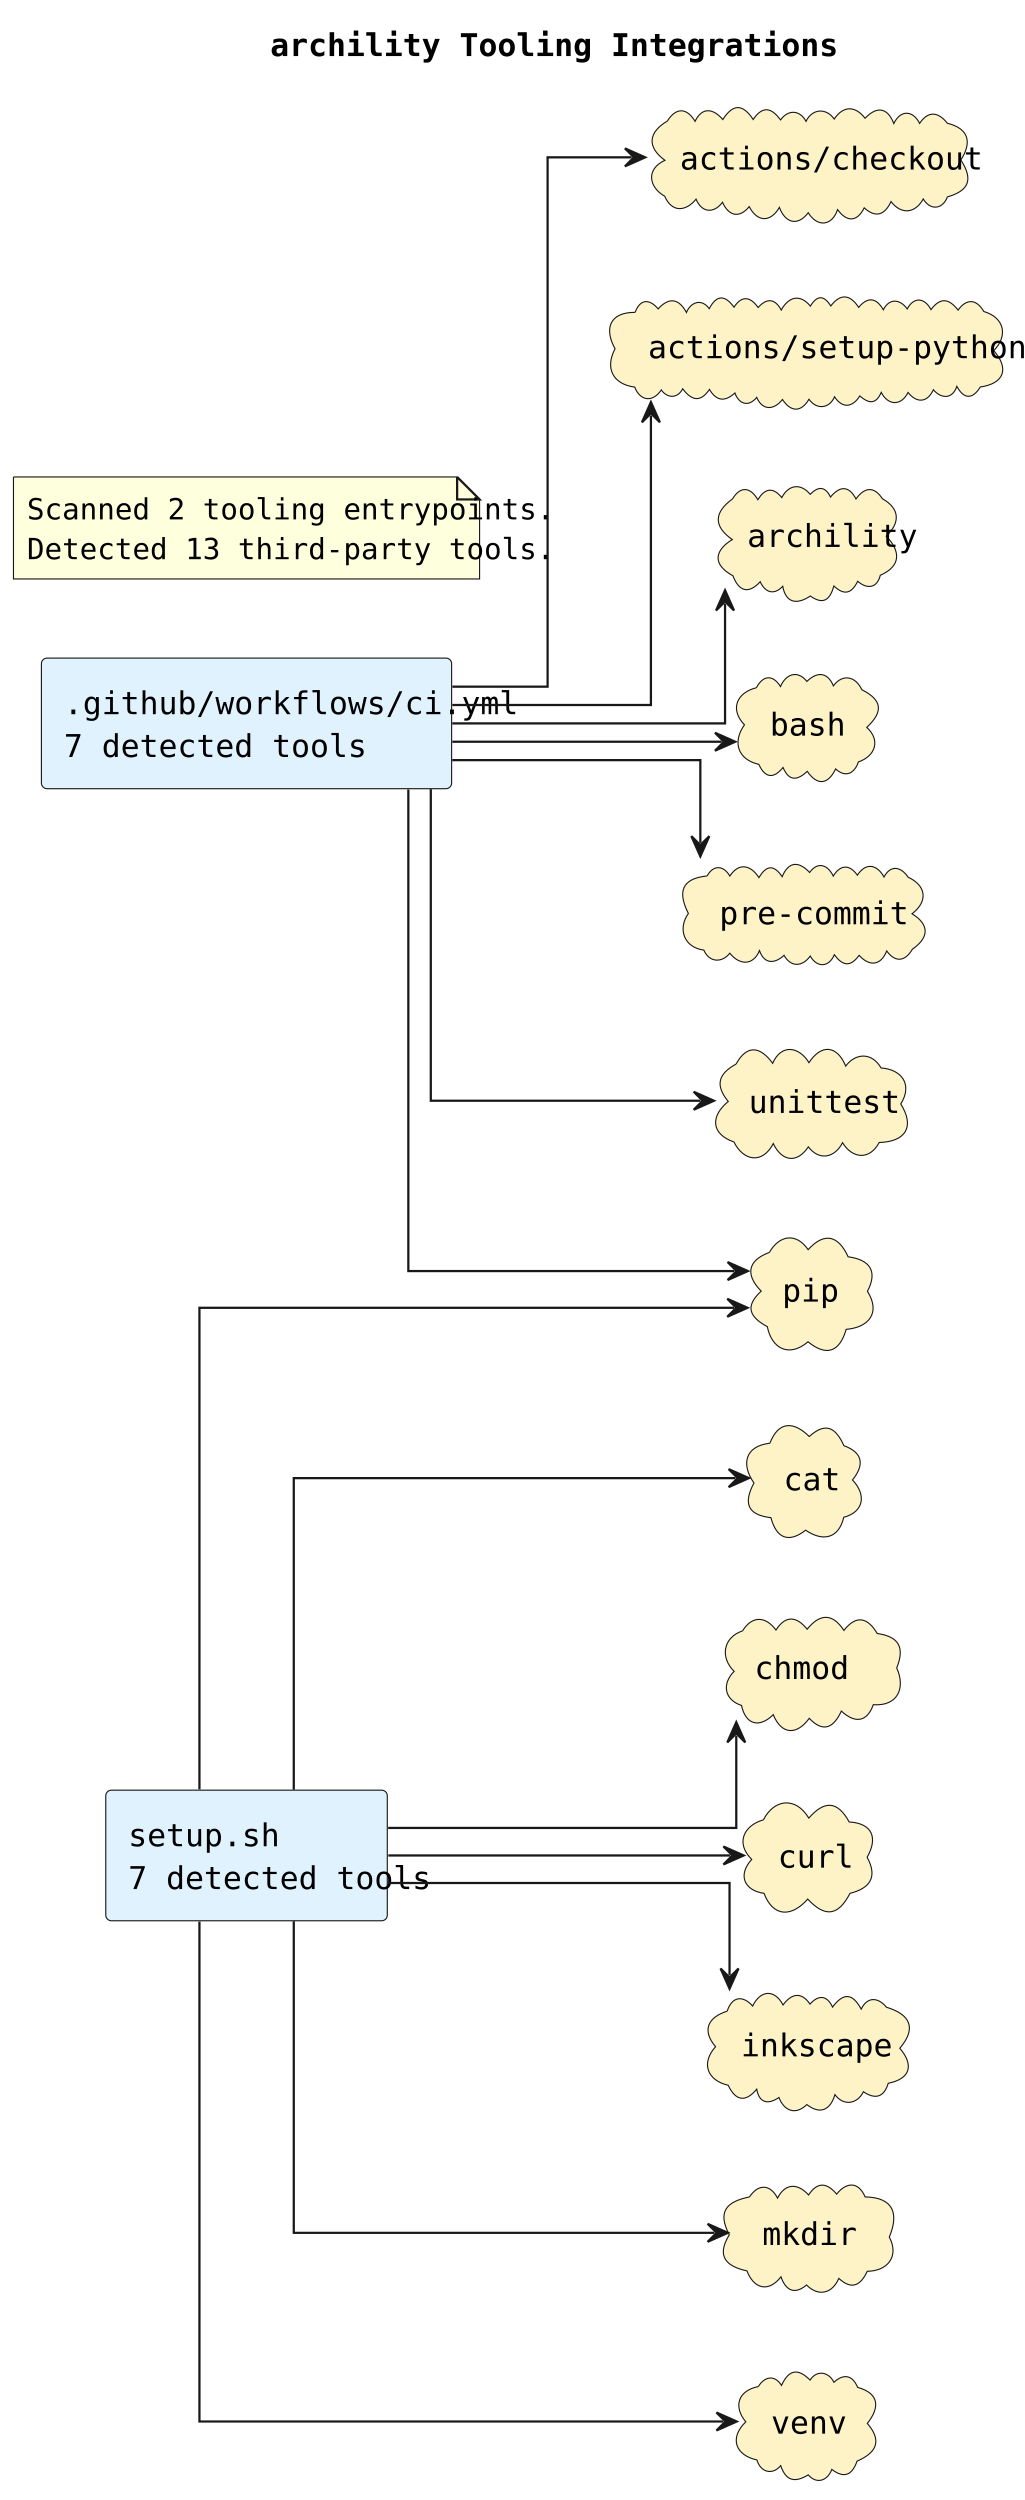
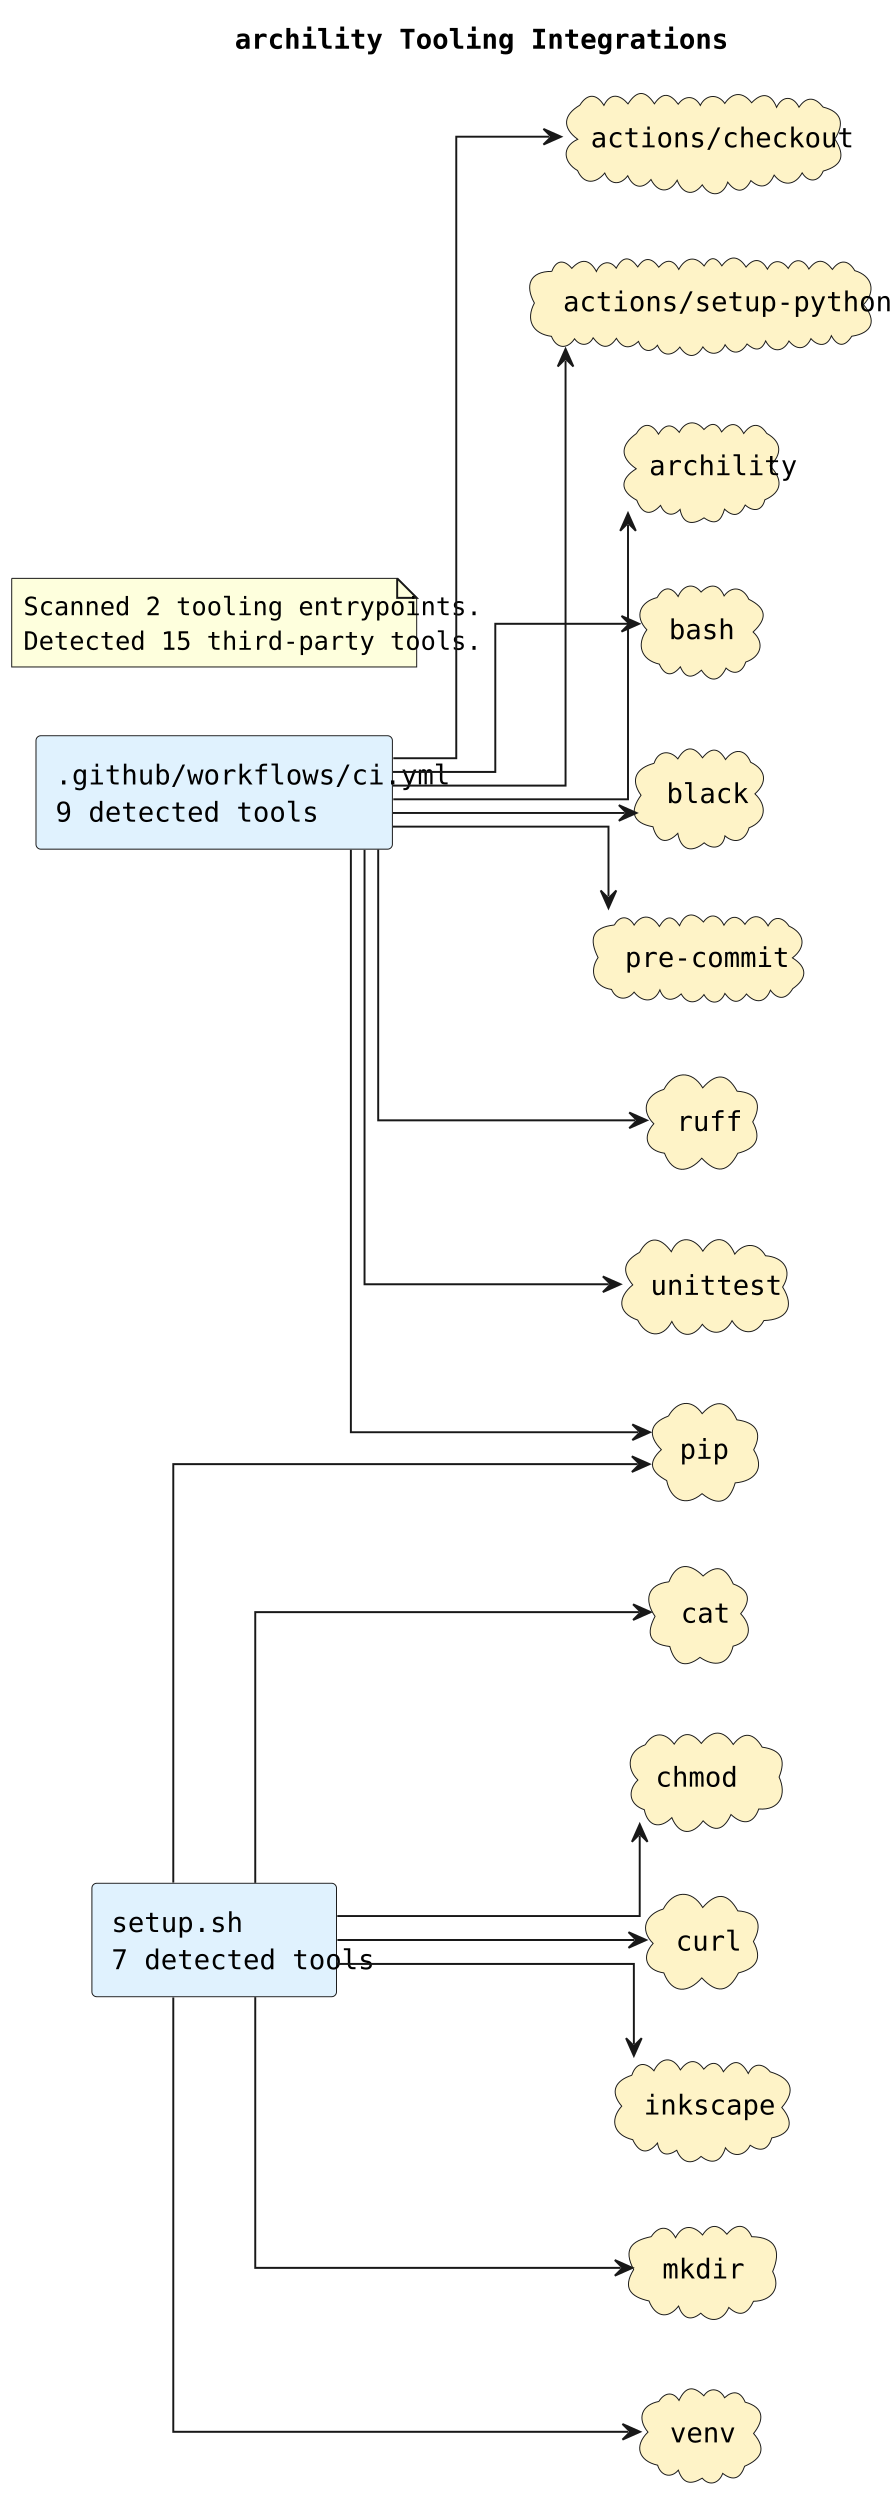
- <svg xmlns="http://www.w3.org/2000/svg" contentStyleType="text/css" data-diagram-type="DESCRIPTION" height="1113px" preserveAspectRatio="none" style="width:456px;height:1113px;background:#FFFFFF;" version="1.1" viewBox="0 0 456 1113" width="456px" zoomAndPan="magnify">
+ <svg xmlns="http://www.w3.org/2000/svg" contentStyleType="text/css" data-diagram-type="DESCRIPTION" height="1281px" preserveAspectRatio="none" style="width:456px;height:1281px;background:#FFFFFF;" version="1.1" viewBox="0 0 456 1281" width="456px" zoomAndPan="magnify">
  <defs />
  <g>
    <g class="title" data-source-line="1">
      <text fill="#000000" font-family="Monospace" font-size="14" font-weight="bold" lengthAdjust="spacing" textLength="201.865" x="120.302" y="24.966">archility Tooling Integrations</text>
    </g>
    <g class="entity" data-qualified-name="source_github_workflows_ci_yml" data-source-line="7" id="ent0002">
-       <rect fill="#E0F2FE" height="58.136" rx="2.5" ry="2.5" style="stroke:#181818;stroke-width:0.5;" width="182.623" x="18.44" y="292.985" />
-       <text fill="#000000" font-family="Monospace" font-size="14" lengthAdjust="spacing" textLength="162.623" x="28.44" y="317.95">.github/workflows/ci.yml</text>
-       <text fill="#000000" font-family="Monospace" font-size="14" lengthAdjust="spacing" textLength="105.336" x="28.44" y="337.018">7 detected tools</text>
+       <rect fill="#E0F2FE" height="58.136" rx="2.5" ry="2.5" style="stroke:#181818;stroke-width:0.5;" width="182.623" x="18.44" y="376.985" />
+       <text fill="#000000" font-family="Monospace" font-size="14" lengthAdjust="spacing" textLength="162.623" x="28.44" y="401.95">.github/workflows/ci.yml</text>
+       <text fill="#000000" font-family="Monospace" font-size="14" lengthAdjust="spacing" textLength="105.336" x="28.44" y="421.018">9 detected tools</text>
    </g>
    <g class="entity" data-qualified-name="source_setup_sh" data-source-line="8" id="ent0003">
-       <rect fill="#E0F2FE" height="58.136" rx="2.5" ry="2.5" style="stroke:#181818;stroke-width:0.5;" width="125.336" x="47.09" y="796.985" />
-       <text fill="#000000" font-family="Monospace" font-size="14" lengthAdjust="spacing" textLength="56.028" x="57.09" y="821.951">setup.sh</text>
-       <text fill="#000000" font-family="Monospace" font-size="14" lengthAdjust="spacing" textLength="105.336" x="57.09" y="841.018">7 detected tools</text>
+       <rect fill="#E0F2FE" height="58.136" rx="2.5" ry="2.5" style="stroke:#181818;stroke-width:0.5;" width="125.336" x="47.09" y="964.985" />
+       <text fill="#000000" font-family="Monospace" font-size="14" lengthAdjust="spacing" textLength="56.028" x="57.09" y="989.951">setup.sh</text>
+       <text fill="#000000" font-family="Monospace" font-size="14" lengthAdjust="spacing" textLength="105.336" x="57.09" y="1009.018">7 detected tools</text>
    </g>
    <g class="entity" data-qualified-name="tool_actions_checkout" data-source-line="9" id="ent0004">
      <path d="M297.122,53.88 C300.974,47.721 305.716,47.862 309.446,54.003 C312.752,47.24 317.753,48.489 321.792,53.215 C326.412,46.068 330.673,46.193 335.314,53.196 C339.589,46.912 343.421,47.9 347.517,53.381 C350.849,48.695 356.062,48.849 358.843,54.015 C361.541,48.357 367.807,47.865 371.385,52.993 C375.464,46.955 380.762,47.015 385.135,52.647 C390.31,47.211 395.071,47.712 397.922,54.985 C400.893,48.861 406.373,48.945 409.411,54.921 C413.38,49.087 417.764,49.844 421.774,54.874 C431.456,57.284 432.766,63.443 427.768,71.232 C433.213,79.689 431.748,84.792 421.805,87.665 C419.557,93.337 414.197,93.808 411.021,88.584 C407.434,95.094 401.272,95.683 396.681,89.74 C393.948,95.643 389.977,97.258 384.747,92.547 C381.466,99.051 376.97,98.876 372.89,93.334 C370.362,100.773 363.844,101.24 359.836,94.718 C354.933,101.116 349.474,99.04 346.986,92.346 C343.051,99.124 337.129,98.969 333.558,91.99 C329.023,97.508 324.335,96.029 321.661,90.062 C317.784,95.18 312.425,94.802 309.881,88.666 C305.421,94.129 299.199,94.865 295.937,87.375 C288.839,83.324 287.438,75.341 296.019,71.369 C287.776,65.341 288.724,58.859 297.122,53.88" fill="#FEF3C7" style="stroke:#181818;stroke-width:0.5;" />
      <text fill="#000000" font-family="Monospace" font-size="14" lengthAdjust="spacing" textLength="111.916" x="302.69" y="75.481">actions/checkout</text>
    </g>
    <g class="entity" data-qualified-name="tool_actions_setup_python" data-source-line="10" id="ent0005">
      <path d="M282.759,139.065 C284.972,133.01 289.185,132.949 293.004,137.516 C297.868,132.186 302.207,132.835 305.6,139.112 C307.496,134.523 312.294,132.669 315.75,137.416 C319.109,131.124 322.717,131.231 326.785,136.754 C330.365,131.268 334.103,132.166 337.553,136.892 C341.391,132.55 345.03,132.879 347.806,138.038 C350.981,132.234 356.038,130.581 360.78,136.27 C363.826,131.299 366.764,131.358 369.885,136.201 C374.218,130.458 378.546,131.099 382.275,136.851 C386.318,131.914 390.187,132.578 393.249,137.901 C396.017,132.528 400.781,133.204 403.89,137.527 C406.94,131.883 411.742,132.598 414.473,137.838 C418.697,132.195 422.497,132.879 426.534,138.048 C430.325,132.777 434.777,133.091 437.978,138.671 C447.123,141.373 448.954,149.396 442.434,156.102 C449.469,164.197 447.022,170.735 436.431,172.299 C432.949,177.89 429.171,177.818 425.987,172.026 C423.942,177.902 419.003,177.525 415.536,173.532 C412.789,179.394 408.161,179.546 404.264,174.749 C401.143,180.864 395.393,180.6 392.324,174.697 C389.901,180.263 386.672,179.642 382.773,176.274 C379.619,181.407 375.058,182.043 371.547,176.655 C369.172,182.037 363.512,182.511 360.163,177.749 C356.582,183.772 352.038,183.446 348.351,177.857 C344.776,182.435 339.584,183.124 336.887,176.923 C333.237,181.407 328.932,179.895 327.185,174.962 C322.733,178.993 319.002,178.657 315.848,173.381 C311.712,179.49 307.798,178.186 303.918,173.107 C301.691,177.533 297.062,177.4 294.409,173.6 C290.635,179.275 285.055,178.662 282.556,172.34 C272.819,171.054 269.249,163.886 273.821,155.276 C268.858,146.359 271.387,138.975 282.759,139.065" fill="#FEF3C7" style="stroke:#181818;stroke-width:0.5;" />
      <text fill="#000000" font-family="Monospace" font-size="14" lengthAdjust="spacing" textLength="140.28" x="288.51" y="159.481">actions/setup-python</text>
    </g>
    <g class="entity" data-qualified-name="tool_archility" data-source-line="11" id="ent0006">
      <path d="M326.119,222.107 C329.685,216.16 334.174,216.904 337.388,222.451 C340.523,217.462 344.051,216.597 348.047,221.526 C351.075,215.745 356.425,214.963 360.702,220.074 C364.283,216.441 367.301,216.396 369.75,221.276 C373.803,216.333 377.866,216.016 381.088,222.127 C384.815,216.968 389.054,216.222 392.855,222.048 C400.814,226.51 400.744,232.814 394.558,238.721 C400.916,245.296 401.338,251.956 391.902,256.12 C390.454,262.095 385.813,262.3 381.85,258.783 C379.18,264.23 375.89,265.257 371.26,260.899 C369.517,266.82 366.78,269.574 360.745,265.345 C355.17,269.105 349.949,268.902 348.469,261.025 C344.552,265.219 340.548,263.728 338.449,258.986 C333.071,264.806 328.911,263.159 326.296,256.331 C317.412,251.505 317.688,245.356 325.995,240.21 C317.371,234.16 318,228.041 326.119,222.107" fill="#FEF3C7" style="stroke:#181818;stroke-width:0.5;" />
      <text fill="#000000" font-family="Monospace" font-size="14" lengthAdjust="spacing" textLength="52.038" x="332.63" y="243.481">archility</text>
    </g>
    <g class="entity" data-qualified-name="tool_bash" data-source-line="12" id="ent0007">
      <path d="M336.734,306.185 C339.698,300.632 343.952,300.102 347.466,305.653 C349.776,300.257 354.834,297.991 359.238,303.364 C363.707,298.993 368.346,299.025 371.029,305.335 C375.248,299.662 381.028,301.222 383.678,307.059 C392.967,311.737 393.259,316.957 385.888,323.83 C392.257,329.675 389.575,336.71 382.155,339.208 C380.503,344.232 376.514,346.491 372.027,342.334 C368.687,349.29 363.906,349.972 359.409,343.416 C355.007,347.453 351.35,348.046 348.608,341.691 C344.382,346.872 340.602,346.413 337.832,340.301 C328.375,338.129 325.985,330.294 331.434,322.702 C324.691,315.653 328.121,308.307 336.734,306.185" fill="#FEF3C7" style="stroke:#181818;stroke-width:0.5;" />
      <text fill="#000000" font-family="Monospace" font-size="14" lengthAdjust="spacing" textLength="31.822" x="342.74" y="327.481">bash</text>
    </g>
-     <g class="entity" data-qualified-name="tool_cat" data-source-line="13" id="ent0008">
-       <path d="M342.758,642.529 C346.642,632.419 353.509,632.824 360.272,639.53 C367.756,632.838 372.115,635.697 375.724,643.625 C384.339,646.778 384.827,652.27 379.522,658.887 C385.469,665.044 385.091,672.941 375.641,675.502 C373.318,685.317 366.037,686.317 358.678,681.236 C350.863,687.328 345.612,684.603 343.203,675.669 C332.442,674.419 331.03,668.973 335.654,660.211 C329.944,652.14 331.491,643.778 342.758,642.529" fill="#FEF3C7" style="stroke:#181818;stroke-width:0.5;" />
-       <text fill="#000000" font-family="Monospace" font-size="14" lengthAdjust="spacing" textLength="19.628" x="348.84" y="663.481">cat</text>
+     <g class="entity" data-qualified-name="tool_black" data-source-line="13" id="ent0008">
+       <path d="M335.141,391.13 C337.163,384.635 343.207,384.116 347.337,388.838 C351.208,382.213 355.535,382.067 359.962,388.291 C364.372,382.796 368.222,383.013 371.746,389.185 C375.991,383.427 381.784,383.47 384.639,390.578 C392.632,394.44 393.353,400.941 386.83,406.767 C393.342,412.885 392.461,420.695 383.812,424.186 C382.085,430.423 376.826,432.927 371.475,428.302 C370.479,434.559 365.167,435.666 360.814,431.857 C354.269,437.344 348.853,435.467 347.301,427.017 C341.506,432.918 336.703,431.529 334.574,423.635 C323.954,421.76 322.468,415.642 328.465,407.483 C322.548,399.157 326.341,393.447 335.141,391.13" fill="#FEF3C7" style="stroke:#181818;stroke-width:0.5;" />
+       <text fill="#000000" font-family="Monospace" font-size="14" lengthAdjust="spacing" textLength="34.272" x="341.52" y="411.481">black</text>
    </g>
-     <g class="entity" data-qualified-name="tool_chmod" data-source-line="14" id="ent0009">
-       <path d="M330.602,726.054 C334.848,719.15 340.889,719.496 345.459,725.687 C349.799,718.948 354.669,719.532 359.343,725.317 C364.998,718.366 370.54,718.025 375.712,725.853 C381.236,718.763 386.346,720.093 390.535,727.242 C400.389,728.611 402.833,733.578 399.211,742.574 C403.225,751.348 399.822,759.737 388.794,758.934 C385.83,767.209 380.233,767.011 374.569,761.778 C371.269,768.971 366.723,771.765 360.277,764.997 C354.822,772.519 348.007,772.514 344.245,763.37 C338.125,769.442 331.977,767.971 330.129,759.283 C322.309,756.672 321.376,749.573 326.836,744.084 C320.58,737.964 321.801,729.029 330.602,726.054" fill="#FEF3C7" style="stroke:#181818;stroke-width:0.5;" />
-       <text fill="#000000" font-family="Monospace" font-size="14" lengthAdjust="spacing" textLength="45.542" x="335.88" y="747.481">chmod</text>
+     <g class="entity" data-qualified-name="tool_cat" data-source-line="14" id="ent0009">
+       <path d="M342.758,810.529 C346.642,800.419 353.509,800.824 360.272,807.53 C367.756,800.838 372.115,803.697 375.724,811.625 C384.339,814.778 384.827,820.27 379.522,826.887 C385.469,833.044 385.091,840.941 375.641,843.502 C373.318,853.317 366.037,854.317 358.678,849.236 C350.863,855.328 345.612,852.603 343.203,843.669 C332.442,842.419 331.03,836.973 335.654,828.211 C329.944,820.14 331.491,811.778 342.758,810.529" fill="#FEF3C7" style="stroke:#181818;stroke-width:0.5;" />
+       <text fill="#000000" font-family="Monospace" font-size="14" lengthAdjust="spacing" textLength="19.628" x="348.84" y="831.481">cat</text>
    </g>
-     <g class="entity" data-qualified-name="tool_curl" data-source-line="15" id="ent0010">
-       <path d="M339.853,810.202 C344.815,800.641 354.364,799.902 360.076,809.406 C367.004,801.549 372.797,801.574 378.055,811.13 C388.611,811.78 390.862,818.374 386.046,826.841 C390.823,835.671 387.42,840.635 378.414,842.924 C373.15,853.051 367.352,853.753 359.593,845.475 C352.842,853.217 344.409,854.051 340.142,842.916 C331.138,841.609 328.416,834.65 334.659,827.809 C327.339,820.578 331.105,812.693 339.853,810.202" fill="#FEF3C7" style="stroke:#181818;stroke-width:0.5;" />
-       <text fill="#000000" font-family="Monospace" font-size="14" lengthAdjust="spacing" textLength="24.766" x="346.27" y="831.481">curl</text>
+     <g class="entity" data-qualified-name="tool_chmod" data-source-line="15" id="ent0010">
+       <path d="M330.602,894.054 C334.848,887.15 340.889,887.496 345.459,893.687 C349.799,886.948 354.669,887.532 359.343,893.317 C364.998,886.366 370.54,886.025 375.712,893.853 C381.236,886.763 386.346,888.093 390.535,895.242 C400.389,896.611 402.833,901.578 399.211,910.574 C403.225,919.348 399.822,927.737 388.794,926.934 C385.83,935.209 380.233,935.011 374.569,929.778 C371.269,936.971 366.723,939.765 360.277,932.997 C354.822,940.519 348.007,940.514 344.245,931.37 C338.125,937.442 331.977,935.971 330.129,927.283 C322.309,924.672 321.376,917.573 326.836,912.084 C320.58,905.964 321.801,897.029 330.602,894.054" fill="#FEF3C7" style="stroke:#181818;stroke-width:0.5;" />
+       <text fill="#000000" font-family="Monospace" font-size="14" lengthAdjust="spacing" textLength="45.542" x="335.88" y="915.481">chmod</text>
    </g>
-     <g class="entity" data-qualified-name="tool_inkscape" data-source-line="16" id="ent0011">
-       <path d="M323.752,895.361 C325.844,888.787 330.667,888.163 335.084,893.066 C338.474,886.062 344.734,885.331 348.617,892.599 C352.25,887.652 356.638,886.43 360.607,892.224 C364.401,887.99 368.124,888.215 370.66,893.546 C375.53,887.048 379.506,887.268 383.403,894.452 C386.229,888.648 391.076,889.228 394.655,893.621 C405.11,896.775 408.337,902.831 400.58,911.891 C406.91,919.265 405.472,925.479 395.45,927.469 C393.547,933.775 389.649,934.777 384.383,931.257 C381.657,936.799 375.536,937.741 371.717,932.547 C369.695,939.254 365.265,941.662 359.216,936.959 C354.136,941.849 349.105,939.783 346.778,933.809 C342.063,937.011 338.035,936.45 336.892,930.109 C331.879,936.162 327.439,935.298 324.207,928.37 C314.874,926.189 311.938,918.613 318.56,911.189 C312.219,903.688 315.392,898.039 323.752,895.361" fill="#FEF3C7" style="stroke:#181818;stroke-width:0.5;" />
-       <text fill="#000000" font-family="Monospace" font-size="14" lengthAdjust="spacing" textLength="57.526" x="329.89" y="915.481">inkscape</text>
+     <g class="entity" data-qualified-name="tool_curl" data-source-line="16" id="ent0011">
+       <path d="M339.853,978.202 C344.815,968.641 354.364,967.902 360.076,977.406 C367.004,969.549 372.797,969.574 378.055,979.13 C388.611,979.78 390.862,986.374 386.046,994.841 C390.823,1003.671 387.42,1008.635 378.414,1010.924 C373.15,1021.051 367.352,1021.753 359.593,1013.475 C352.842,1021.217 344.409,1022.051 340.142,1010.916 C331.138,1009.609 328.416,1002.65 334.659,995.809 C327.339,988.578 331.105,980.693 339.853,978.202" fill="#FEF3C7" style="stroke:#181818;stroke-width:0.5;" />
+       <text fill="#000000" font-family="Monospace" font-size="14" lengthAdjust="spacing" textLength="24.766" x="346.27" y="999.481">curl</text>
    </g>
-     <g class="entity" data-qualified-name="tool_mkdir" data-source-line="17" id="ent0012">
-       <path d="M333.681,978.072 C337.506,972.236 342.833,972.235 346.159,978.583 C349.686,971.72 355.253,971.997 359.985,977.203 C363.923,971.17 368.17,971.694 372.466,976.803 C376.813,971.461 382.065,971.018 385.171,978.075 C397.774,978.295 400.311,985.484 395.914,995.932 C400.503,1004.685 395.009,1011.116 386.099,1011.181 C383.161,1017.444 379.288,1019.698 373.443,1014.348 C370.596,1021.034 364.405,1022.678 359.084,1017.288 C353.653,1021.806 349.767,1019.654 347.695,1013.652 C342.013,1020.874 335.6,1018.896 332.548,1011.015 C323.198,1008.952 318.823,1004.457 324.682,994.947 C319.225,984.513 323.49,980.161 333.681,978.072" fill="#FEF3C7" style="stroke:#181818;stroke-width:0.5;" />
-       <text fill="#000000" font-family="Monospace" font-size="14" lengthAdjust="spacing" textLength="38.57" x="339.37" y="999.481">mkdir</text>
+     <g class="entity" data-qualified-name="tool_inkscape" data-source-line="17" id="ent0012">
+       <path d="M323.752,1063.361 C325.844,1056.787 330.667,1056.163 335.084,1061.066 C338.474,1054.062 344.734,1053.331 348.617,1060.599 C352.25,1055.652 356.638,1054.43 360.607,1060.224 C364.401,1055.991 368.124,1056.215 370.66,1061.546 C375.53,1055.048 379.506,1055.268 383.403,1062.452 C386.229,1056.648 391.076,1057.228 394.655,1061.621 C405.11,1064.775 408.337,1070.831 400.58,1079.891 C406.91,1087.265 405.472,1093.479 395.45,1095.469 C393.547,1101.775 389.649,1102.777 384.383,1099.257 C381.657,1104.799 375.536,1105.741 371.717,1100.547 C369.695,1107.254 365.265,1109.662 359.216,1104.959 C354.136,1109.849 349.105,1107.783 346.778,1101.809 C342.063,1105.011 338.035,1104.45 336.892,1098.109 C331.879,1104.162 327.439,1103.298 324.207,1096.37 C314.874,1094.189 311.938,1086.613 318.56,1079.189 C312.219,1071.688 315.392,1066.039 323.752,1063.361" fill="#FEF3C7" style="stroke:#181818;stroke-width:0.5;" />
+       <text fill="#000000" font-family="Monospace" font-size="14" lengthAdjust="spacing" textLength="57.526" x="329.89" y="1083.48">inkscape</text>
    </g>
-     <g class="entity" data-qualified-name="tool_pip" data-source-line="18" id="ent0013">
-       <path d="M342.521,557.583 C346.865,549.955 354.331,548.493 359.785,556.345 C367.193,548.231 373.302,550.179 377.591,559.526 C386.962,560.778 391.022,565.671 386.187,574.878 C392.278,584.605 386.604,591.029 376.716,591.826 C373.806,601.802 368.115,604.169 359.733,597.364 C351.417,604.476 343.603,600.573 341.615,590.638 C333.802,586.36 331.37,581.737 338.879,574.811 C331.811,567.592 332.696,561.229 342.521,557.583" fill="#FEF3C7" style="stroke:#181818;stroke-width:0.5;" />
-       <text fill="#000000" font-family="Monospace" font-size="14" lengthAdjust="spacing" textLength="20.832" x="348.23" y="579.481">pip</text>
+     <g class="entity" data-qualified-name="tool_mkdir" data-source-line="18" id="ent0013">
+       <path d="M333.681,1146.072 C337.506,1140.236 342.833,1140.235 346.159,1146.583 C349.686,1139.72 355.253,1139.997 359.985,1145.203 C363.923,1139.17 368.17,1139.694 372.466,1144.803 C376.813,1139.46 382.065,1139.018 385.171,1146.075 C397.774,1146.295 400.311,1153.484 395.914,1163.932 C400.503,1172.685 395.009,1179.116 386.099,1179.181 C383.161,1185.444 379.288,1187.698 373.443,1182.348 C370.596,1189.034 364.405,1190.678 359.084,1185.288 C353.653,1189.806 349.767,1187.654 347.695,1181.652 C342.013,1188.874 335.6,1186.896 332.548,1179.015 C323.198,1176.952 318.823,1172.457 324.682,1162.947 C319.225,1152.513 323.49,1148.161 333.681,1146.072" fill="#FEF3C7" style="stroke:#181818;stroke-width:0.5;" />
+       <text fill="#000000" font-family="Monospace" font-size="14" lengthAdjust="spacing" textLength="38.57" x="339.37" y="1167.48">mkdir</text>
    </g>
-     <g class="entity" data-qualified-name="tool_pre_commit" data-source-line="19" id="ent0014">
-       <path d="M314.817,389.967 C317.603,384.871 322.179,385.233 324.923,390.01 C329.017,383.763 334.384,385.193 337.854,390.697 C341.187,385.188 344.457,384.76 348.214,390.3 C351.12,383.373 355.69,383.337 360.438,388.425 C364.266,383.163 368.677,385.269 370.971,390.036 C374.118,384.886 378.164,384.671 381.699,389.624 C385.554,383.759 390.476,384.885 393.556,390.429 C396.637,384.701 401.298,386.005 404.286,390.526 C412.515,394.338 413.196,401.351 406.034,406.814 C414.054,411.777 413.535,417.459 406.202,422.587 C403.006,428.009 398.701,428.752 394.76,423.376 C392.088,430.065 387.009,430.321 382.481,425.327 C378.5,430.733 375.168,429.994 371.435,425.062 C369.015,430.773 363.729,430.914 360.714,425.643 C357.292,430.399 352.174,430.818 349.046,425.31 C345.008,429.107 340.279,429.392 338.134,423.236 C335.122,430.278 328.964,429.512 324.913,424.363 C321.357,428.86 315.709,428.497 313.345,422.985 C304.538,421.836 301.582,413.591 306.459,406.668 C301.742,397.265 303.162,391.176 314.817,389.967" fill="#FEF3C7" style="stroke:#181818;stroke-width:0.5;" />
-       <text fill="#000000" font-family="Monospace" font-size="14" lengthAdjust="spacing" textLength="76.832" x="320.24" y="411.481">pre-commit</text>
+     <g class="entity" data-qualified-name="tool_pip" data-source-line="19" id="ent0014">
+       <path d="M342.521,725.583 C346.865,717.955 354.331,716.493 359.785,724.345 C367.193,716.231 373.302,718.179 377.591,727.526 C386.962,728.778 391.022,733.671 386.187,742.878 C392.278,752.605 386.604,759.029 376.716,759.826 C373.806,769.802 368.115,772.169 359.733,765.364 C351.417,772.476 343.603,768.573 341.615,758.638 C333.802,754.36 331.37,749.737 338.879,742.811 C331.811,735.592 332.696,729.229 342.521,725.583" fill="#FEF3C7" style="stroke:#181818;stroke-width:0.5;" />
+       <text fill="#000000" font-family="Monospace" font-size="14" lengthAdjust="spacing" textLength="20.832" x="348.23" y="747.481">pip</text>
    </g>
-     <g class="entity" data-qualified-name="tool_unittest" data-source-line="20" id="ent0015">
-       <path d="M327.697,473.728 C332.685,464.676 338.622,466.027 343.978,473.361 C347.973,464.424 355.877,466.064 360.144,473.085 C365.683,464.733 372.603,465.264 376.501,474.603 C381.145,468.526 388.296,468.594 392.247,475.447 C401.449,476.113 406.455,482.82 401.017,491.49 C407.551,501.899 402.925,508.312 391.429,508.644 C387.113,516.661 379.507,515.901 375.1,508.742 C371.66,515.372 364.902,517.049 359.874,510.59 C354.688,518.304 348.002,516.944 344.257,509.139 C339.352,518.511 330.925,516.83 326.753,508.418 C316.172,504.705 316.491,496.672 324.212,490.381 C318.256,483.091 319.77,478.113 327.697,473.728" fill="#FEF3C7" style="stroke:#181818;stroke-width:0.5;" />
-       <text fill="#000000" font-family="Monospace" font-size="14" lengthAdjust="spacing" textLength="50.68" x="333.31" y="495.481">unittest</text>
+     <g class="entity" data-qualified-name="tool_pre_commit" data-source-line="20" id="ent0015">
+       <path d="M314.817,473.967 C317.603,468.871 322.179,469.233 324.923,474.01 C329.017,467.763 334.384,469.193 337.854,474.697 C341.187,469.188 344.457,468.76 348.214,474.3 C351.12,467.373 355.69,467.337 360.438,472.425 C364.266,467.163 368.677,469.269 370.971,474.036 C374.118,468.886 378.164,468.671 381.699,473.624 C385.554,467.759 390.476,468.885 393.556,474.429 C396.637,468.701 401.298,470.005 404.286,474.526 C412.515,478.338 413.196,485.351 406.034,490.814 C414.054,495.777 413.535,501.459 406.202,506.587 C403.006,512.009 398.701,512.752 394.76,507.376 C392.088,514.065 387.009,514.321 382.481,509.327 C378.5,514.733 375.168,513.994 371.435,509.062 C369.015,514.773 363.729,514.914 360.714,509.643 C357.292,514.399 352.174,514.818 349.046,509.31 C345.008,513.107 340.279,513.392 338.134,507.236 C335.122,514.278 328.964,513.512 324.913,508.363 C321.357,512.86 315.709,512.496 313.345,506.985 C304.538,505.836 301.582,497.591 306.459,490.668 C301.742,481.265 303.162,475.176 314.817,473.967" fill="#FEF3C7" style="stroke:#181818;stroke-width:0.5;" />
+       <text fill="#000000" font-family="Monospace" font-size="14" lengthAdjust="spacing" textLength="76.832" x="320.24" y="495.481">pre-commit</text>
    </g>
-     <g class="entity" data-qualified-name="tool_venv" data-source-line="21" id="ent0016">
-       <path d="M337.599,1062.511 C340.267,1058.116 344.775,1056.978 347.928,1061.978 C351.148,1055.018 355.088,1054.104 360.641,1059.597 C363.771,1054.847 369.004,1056.014 371.267,1060.585 C375.636,1056.635 379.485,1057.318 381.814,1062.854 C391.731,1065.625 391.627,1072.002 386.129,1078.915 C392.949,1086.794 390.108,1091.993 381.568,1095.698 C379.42,1101.836 375.873,1103.653 370.322,1099.37 C368.549,1104.239 363.767,1106.284 359.815,1101.823 C353.927,1105.38 349.947,1104.665 347.578,1097.721 C343.652,1102.27 338.525,1100.46 336.969,1095.167 C327.254,1093.045 324.668,1085.307 332.018,1078.205 C326.273,1071.278 328.73,1064.241 337.599,1062.511" fill="#FEF3C7" style="stroke:#181818;stroke-width:0.5;" />
-       <text fill="#000000" font-family="Monospace" font-size="14" lengthAdjust="spacing" textLength="30.772" x="343.27" y="1083.48">venv</text>
+     <g class="entity" data-qualified-name="tool_ruff" data-source-line="21" id="ent0016">
+       <path d="M340.203,558.202 C345.073,548.803 354.456,548.07 360.076,557.406 C366.885,549.713 372.567,549.748 377.705,559.13 C388.261,559.78 390.512,566.374 385.695,574.841 C390.473,583.671 387.07,588.635 378.064,590.924 C372.921,600.879 367.231,601.582 359.593,593.475 C352.943,601.065 344.658,601.864 340.492,590.916 C331.488,589.609 328.766,582.65 335.009,575.809 C327.689,568.578 331.455,560.693 340.203,558.202" fill="#FEF3C7" style="stroke:#181818;stroke-width:0.5;" />
+       <text fill="#000000" font-family="Monospace" font-size="14" lengthAdjust="spacing" textLength="24.066" x="346.62" y="579.481">ruff</text>
    </g>
-     <g class="entity" data-qualified-name="toolingGraphSummary" data-source-line="37" id="ent0031">
-       <path d="M6,212.345 L6,257.757 L213.511,257.757 L213.511,222.345 L203.511,212.345 L6,212.345" fill="#FEFFDD" style="stroke:#181818;stroke-width:0.5;" />
-       <path d="M203.511,212.345 L203.511,222.345 L213.511,222.345 L203.511,212.345" fill="#FEFFDD" style="stroke:#181818;stroke-width:1;" />
-       <text fill="#000000" font-family="Monospace" font-size="13" lengthAdjust="spacing" textLength="186.511" x="12" y="231.242">Scanned 2 tooling entrypoints.</text>
-       <text fill="#000000" font-family="Monospace" font-size="13" lengthAdjust="spacing" textLength="179.218" x="12" y="248.948">Detected 13 third-party tools.</text>
+     <g class="entity" data-qualified-name="tool_unittest" data-source-line="22" id="ent0017">
+       <path d="M327.697,641.728 C332.685,632.676 338.622,634.027 343.978,641.361 C347.973,632.424 355.877,634.064 360.144,641.085 C365.683,632.733 372.603,633.264 376.501,642.603 C381.145,636.526 388.296,636.594 392.247,643.447 C401.449,644.113 406.455,650.82 401.017,659.49 C407.551,669.899 402.925,676.312 391.429,676.644 C387.113,684.661 379.507,683.901 375.1,676.742 C371.66,683.372 364.902,685.049 359.874,678.59 C354.688,686.304 348.002,684.944 344.257,677.139 C339.352,686.511 330.925,684.83 326.753,676.418 C316.172,672.705 316.491,664.672 324.212,658.381 C318.256,651.091 319.77,646.113 327.697,641.728" fill="#FEF3C7" style="stroke:#181818;stroke-width:0.5;" />
+       <text fill="#000000" font-family="Monospace" font-size="14" lengthAdjust="spacing" textLength="50.68" x="333.31" y="663.481">unittest</text>
    </g>
-     <g class="link" data-entity-1="ent0002" data-entity-2="ent0004" data-link-type="dependency" data-source-line="22" id="lnk17">
-       <path d="M201.38,305.695 C224.94,305.695 243.79,305.695 243.79,305.695 C243.79,305.695 243.79,70.055 243.79,70.055 C243.79,70.055 257.86,70.055 281.21,70.055" fill="none" id="source_github_workflows_ci_yml-to-tool_actions_checkout" style="stroke:#181818;stroke-width:1;" />
-       <polygon fill="#181818" points="287.21,70.055,278.21,66.055,282.21,70.055,278.21,74.055,287.21,70.055" style="stroke:#181818;stroke-width:1;" />
+     <g class="entity" data-qualified-name="tool_venv" data-source-line="23" id="ent0018">
+       <path d="M337.599,1230.511 C340.267,1226.116 344.775,1224.978 347.928,1229.978 C351.148,1223.018 355.088,1222.104 360.641,1227.597 C363.771,1222.847 369.004,1224.014 371.267,1228.585 C375.636,1224.635 379.485,1225.318 381.814,1230.854 C391.731,1233.625 391.627,1240.002 386.129,1246.915 C392.949,1254.794 390.108,1259.993 381.568,1263.698 C379.42,1269.836 375.873,1271.653 370.322,1267.37 C368.549,1272.239 363.767,1274.284 359.815,1269.823 C353.927,1273.38 349.947,1272.665 347.578,1265.721 C343.652,1270.27 338.525,1268.46 336.969,1263.167 C327.254,1261.045 324.668,1253.307 332.018,1246.205 C326.273,1239.278 328.73,1232.241 337.599,1230.511" fill="#FEF3C7" style="stroke:#181818;stroke-width:0.5;" />
+       <text fill="#000000" font-family="Monospace" font-size="14" lengthAdjust="spacing" textLength="30.772" x="343.27" y="1251.48">venv</text>
    </g>
-     <g class="link" data-entity-1="ent0002" data-entity-2="ent0005" data-link-type="dependency" data-source-line="23" id="lnk18">
-       <path d="M201.36,313.875 C245.83,313.875 289.79,313.875 289.79,313.875 C289.79,313.875 289.79,229.975 289.79,185.025" fill="none" id="source_github_workflows_ci_yml-to-tool_actions_setup_python" style="stroke:#181818;stroke-width:1;" />
-       <polygon fill="#181818" points="289.79,179.025,285.79,188.025,289.79,184.025,293.79,188.025,289.79,179.025" style="stroke:#181818;stroke-width:1;" />
+     <g class="entity" data-qualified-name="toolingGraphSummary" data-source-line="41" id="ent0035">
+       <path d="M6,296.345 L6,341.757 L213.511,341.757 L213.511,306.345 L203.511,296.345 L6,296.345" fill="#FEFFDD" style="stroke:#181818;stroke-width:0.5;" />
+       <path d="M203.511,296.345 L203.511,306.345 L213.511,306.345 L203.511,296.345" fill="#FEFFDD" style="stroke:#181818;stroke-width:1;" />
+       <text fill="#000000" font-family="Monospace" font-size="13" lengthAdjust="spacing" textLength="186.511" x="12" y="315.242">Scanned 2 tooling entrypoints.</text>
+       <text fill="#000000" font-family="Monospace" font-size="13" lengthAdjust="spacing" textLength="179.218" x="12" y="332.948">Detected 15 third-party tools.</text>
    </g>
-     <g class="link" data-entity-1="ent0002" data-entity-2="ent0006" data-link-type="dependency" data-source-line="24" id="lnk19">
-       <path d="M201.34,322.055 C259.08,322.055 322.79,322.055 322.79,322.055 C322.79,322.055 322.79,293.575 322.79,268.795" fill="none" id="source_github_workflows_ci_yml-to-tool_archility" style="stroke:#181818;stroke-width:1;" />
-       <polygon fill="#181818" points="322.79,262.795,318.79,271.795,322.79,267.795,326.79,271.795,322.79,262.795" style="stroke:#181818;stroke-width:1;" />
+     <g class="link" data-entity-1="ent0002" data-entity-2="ent0004" data-link-type="dependency" data-source-line="24" id="lnk19">
+       <path d="M201.53,388.525 C219.96,388.525 233.79,388.525 233.79,388.525 C233.79,388.525 233.79,70.055 233.79,70.055 C233.79,70.055 253.43,70.055 281.47,70.055" fill="none" id="source_github_workflows_ci_yml-to-tool_actions_checkout" style="stroke:#181818;stroke-width:1;" />
+       <polygon fill="#181818" points="287.47,70.055,278.47,66.055,282.47,70.055,278.47,74.055,287.47,70.055" style="stroke:#181818;stroke-width:1;" />
    </g>
-     <g class="link" data-entity-1="ent0002" data-entity-2="ent0007" data-link-type="dependency" data-source-line="25" id="lnk20">
-       <path d="M201.37,330.225 C245.59,330.225 289.76,330.225 321.3,330.225" fill="none" id="source_github_workflows_ci_yml-to-tool_bash" style="stroke:#181818;stroke-width:1;" />
-       <polygon fill="#181818" points="327.3,330.225,318.3,326.225,322.3,330.225,318.3,334.225,327.3,330.225" style="stroke:#181818;stroke-width:1;" />
+     <g class="link" data-entity-1="ent0002" data-entity-2="ent0005" data-link-type="dependency" data-source-line="25" id="lnk20">
+       <path d="M201.36,402.545 C245.83,402.545 289.79,402.545 289.79,402.545 C289.79,402.545 289.79,247.645 289.79,184.785" fill="none" id="source_github_workflows_ci_yml-to-tool_actions_setup_python" style="stroke:#181818;stroke-width:1;" />
+       <polygon fill="#181818" points="289.79,178.785,285.79,187.785,289.79,183.785,293.79,187.785,289.79,178.785" style="stroke:#181818;stroke-width:1;" />
    </g>
-     <g class="link" data-entity-1="ent0002" data-entity-2="ent0013" data-link-type="dependency" data-source-line="26" id="lnk21">
-       <path d="M181.79,351.465 C181.79,416.315 181.79,565.875 181.79,565.875 C181.79,565.875 277.88,565.875 326.93,565.875" fill="none" id="source_github_workflows_ci_yml-to-tool_pip" style="stroke:#181818;stroke-width:1;" />
-       <polygon fill="#181818" points="332.93,565.875,323.93,561.875,327.93,565.875,323.93,569.875,332.93,565.875" style="stroke:#181818;stroke-width:1;" />
+     <g class="link" data-entity-1="ent0002" data-entity-2="ent0006" data-link-type="dependency" data-source-line="26" id="lnk21">
+       <path d="M201.52,409.555 C258.83,409.555 321.79,409.555 321.79,409.555 C321.79,409.555 321.79,316.555 321.79,268.985" fill="none" id="source_github_workflows_ci_yml-to-tool_archility" style="stroke:#181818;stroke-width:1;" />
+       <polygon fill="#181818" points="321.79,262.985,317.79,271.985,321.79,267.985,325.79,271.985,321.79,262.985" style="stroke:#181818;stroke-width:1;" />
    </g>
-     <g class="link" data-entity-1="ent0002" data-entity-2="ent0014" data-link-type="dependency" data-source-line="27" id="lnk22">
-       <path d="M201.32,338.405 C254.77,338.405 311.79,338.405 311.79,338.405 C311.79,338.405 311.79,355.945 311.79,375.245" fill="none" id="source_github_workflows_ci_yml-to-tool_pre_commit" style="stroke:#181818;stroke-width:1;" />
-       <polygon fill="#181818" points="311.79,381.245,315.79,372.245,311.79,376.245,307.79,372.245,311.79,381.245" style="stroke:#181818;stroke-width:1;" />
+     <g class="link" data-entity-1="ent0002" data-entity-2="ent0007" data-link-type="dependency" data-source-line="27" id="lnk22">
+       <path d="M201.38,395.535 C229.79,395.535 253.79,395.535 253.79,395.535 C253.79,395.535 253.79,319.635 253.79,319.635 C253.79,319.635 290.56,319.635 321.47,319.635" fill="none" id="source_github_workflows_ci_yml-to-tool_bash" style="stroke:#181818;stroke-width:1;" />
+       <polygon fill="#181818" points="327.47,319.635,318.47,315.635,322.47,319.635,318.47,323.635,327.47,319.635" style="stroke:#181818;stroke-width:1;" />
    </g>
-     <g class="link" data-entity-1="ent0002" data-entity-2="ent0015" data-link-type="dependency" data-source-line="28" id="lnk23">
-       <path d="M191.79,351.315 C191.79,399.445 191.79,490.055 191.79,490.055 C191.79,490.055 262.43,490.055 311.83,490.055" fill="none" id="source_github_workflows_ci_yml-to-tool_unittest" style="stroke:#181818;stroke-width:1;" />
-       <polygon fill="#181818" points="317.83,490.055,308.83,486.055,312.83,490.055,308.83,494.055,317.83,490.055" style="stroke:#181818;stroke-width:1;" />
+     <g class="link" data-entity-1="ent0002" data-entity-2="ent0008" data-link-type="dependency" data-source-line="28" id="lnk23">
+       <path d="M201.37,416.565 C245.04,416.565 288.51,416.565 320.11,416.565" fill="none" id="source_github_workflows_ci_yml-to-tool_black" style="stroke:#181818;stroke-width:1;" />
+       <polygon fill="#181818" points="326.11,416.565,317.11,412.565,321.11,416.565,317.11,420.565,326.11,416.565" style="stroke:#181818;stroke-width:1;" />
    </g>
-     <g class="link" data-entity-1="ent0003" data-entity-2="ent0008" data-link-type="dependency" data-source-line="29" id="lnk24">
-       <path d="M130.79,796.785 C130.79,748.655 130.79,658.055 130.79,658.055 C130.79,658.055 268.07,658.055 327.4,658.055" fill="none" id="source_setup_sh-to-tool_cat" style="stroke:#181818;stroke-width:1;" />
-       <polygon fill="#181818" points="333.4,658.055,324.4,654.055,328.4,658.055,324.4,662.055,333.4,658.055" style="stroke:#181818;stroke-width:1;" />
+     <g class="link" data-entity-1="ent0002" data-entity-2="ent0014" data-link-type="dependency" data-source-line="29" id="lnk24">
+       <path d="M179.79,435.435 C179.79,515.895 179.79,733.875 179.79,733.875 C179.79,733.875 277.57,733.875 327.02,733.875" fill="none" id="source_github_workflows_ci_yml-to-tool_pip" style="stroke:#181818;stroke-width:1;" />
+       <polygon fill="#181818" points="333.02,733.875,324.02,729.875,328.02,733.875,324.02,737.875,333.02,733.875" style="stroke:#181818;stroke-width:1;" />
    </g>
-     <g class="link" data-entity-1="ent0003" data-entity-2="ent0009" data-link-type="dependency" data-source-line="30" id="lnk25">
-       <path d="M172.82,813.785 C237.21,813.785 327.79,813.785 327.79,813.785 C327.79,813.785 327.79,793.485 327.79,772.735" fill="none" id="source_setup_sh-to-tool_chmod" style="stroke:#181818;stroke-width:1;" />
-       <polygon fill="#181818" points="327.79,766.735,323.79,775.735,327.79,771.735,331.79,775.735,327.79,766.735" style="stroke:#181818;stroke-width:1;" />
+     <g class="link" data-entity-1="ent0002" data-entity-2="ent0015" data-link-type="dependency" data-source-line="30" id="lnk25">
+       <path d="M201.32,423.575 C254.77,423.575 311.79,423.575 311.79,423.575 C311.79,423.575 311.79,440.395 311.79,459.295" fill="none" id="source_github_workflows_ci_yml-to-tool_pre_commit" style="stroke:#181818;stroke-width:1;" />
+       <polygon fill="#181818" points="311.79,465.295,315.79,456.295,311.79,460.295,307.79,456.295,311.79,465.295" style="stroke:#181818;stroke-width:1;" />
    </g>
-     <g class="link" data-entity-1="ent0003" data-entity-2="ent0010" data-link-type="dependency" data-source-line="31" id="lnk26">
-       <path d="M172.88,826.055 C223.87,826.055 287.15,826.055 325.06,826.055" fill="none" id="source_setup_sh-to-tool_curl" style="stroke:#181818;stroke-width:1;" />
-       <polygon fill="#181818" points="331.06,826.055,322.06,822.055,326.06,826.055,322.06,830.055,331.06,826.055" style="stroke:#181818;stroke-width:1;" />
+     <g class="link" data-entity-1="ent0002" data-entity-2="ent0016" data-link-type="dependency" data-source-line="31" id="lnk26">
+       <path d="M193.79,435.315 C193.79,483.445 193.79,574.055 193.79,574.055 C193.79,574.055 278.6,574.055 325.43,574.055" fill="none" id="source_github_workflows_ci_yml-to-tool_ruff" style="stroke:#181818;stroke-width:1;" />
+       <polygon fill="#181818" points="331.43,574.055,322.43,570.055,326.43,574.055,322.43,578.055,331.43,574.055" style="stroke:#181818;stroke-width:1;" />
    </g>
-     <g class="link" data-entity-1="ent0003" data-entity-2="ent0011" data-link-type="dependency" data-source-line="32" id="lnk27">
-       <path d="M172.82,838.315 C236.27,838.315 324.79,838.315 324.79,838.315 C324.79,838.315 324.79,858.615 324.79,879.365" fill="none" id="source_setup_sh-to-tool_inkscape" style="stroke:#181818;stroke-width:1;" />
-       <polygon fill="#181818" points="324.79,885.365,328.79,876.365,324.79,880.365,320.79,876.365,324.79,885.365" style="stroke:#181818;stroke-width:1;" />
+     <g class="link" data-entity-1="ent0002" data-entity-2="ent0017" data-link-type="dependency" data-source-line="32" id="lnk27">
+       <path d="M186.79,435.455 C186.79,501.925 186.79,658.055 186.79,658.055 C186.79,658.055 261.1,658.055 311.92,658.055" fill="none" id="source_github_workflows_ci_yml-to-tool_unittest" style="stroke:#181818;stroke-width:1;" />
+       <polygon fill="#181818" points="317.92,658.055,308.92,654.055,312.92,658.055,308.92,662.055,317.92,658.055" style="stroke:#181818;stroke-width:1;" />
    </g>
-     <g class="link" data-entity-1="ent0003" data-entity-2="ent0012" data-link-type="dependency" data-source-line="33" id="lnk28">
-       <path d="M130.79,855.315 C130.79,903.445 130.79,994.055 130.79,994.055 C130.79,994.055 254.3,994.055 318.04,994.055" fill="none" id="source_setup_sh-to-tool_mkdir" style="stroke:#181818;stroke-width:1;" />
-       <polygon fill="#181818" points="324.04,994.055,315.04,990.055,319.04,994.055,315.04,998.055,324.04,994.055" style="stroke:#181818;stroke-width:1;" />
+     <g class="link" data-entity-1="ent0003" data-entity-2="ent0009" data-link-type="dependency" data-source-line="33" id="lnk28">
+       <path d="M130.79,964.785 C130.79,916.655 130.79,826.055 130.79,826.055 C130.79,826.055 268.07,826.055 327.4,826.055" fill="none" id="source_setup_sh-to-tool_cat" style="stroke:#181818;stroke-width:1;" />
+       <polygon fill="#181818" points="333.4,826.055,324.4,822.055,328.4,826.055,324.4,830.055,333.4,826.055" style="stroke:#181818;stroke-width:1;" />
    </g>
-     <g class="link" data-entity-1="ent0003" data-entity-2="ent0013" data-link-type="dependency" data-source-line="34" id="lnk29">
-       <path d="M88.79,796.645 C88.79,731.795 88.79,582.225 88.79,582.225 C88.79,582.225 259.23,582.225 326.78,582.225" fill="none" id="source_setup_sh-to-tool_pip" style="stroke:#181818;stroke-width:1;" />
-       <polygon fill="#181818" points="332.78,582.225,323.78,578.225,327.78,582.225,323.78,586.225,332.78,582.225" style="stroke:#181818;stroke-width:1;" />
+     <g class="link" data-entity-1="ent0003" data-entity-2="ent0010" data-link-type="dependency" data-source-line="34" id="lnk29">
+       <path d="M172.82,981.785 C237.21,981.785 327.79,981.785 327.79,981.785 C327.79,981.785 327.79,961.485 327.79,940.735" fill="none" id="source_setup_sh-to-tool_chmod" style="stroke:#181818;stroke-width:1;" />
+       <polygon fill="#181818" points="327.79,934.735,323.79,943.735,327.79,939.735,331.79,943.735,327.79,934.735" style="stroke:#181818;stroke-width:1;" />
    </g>
-     <g class="link" data-entity-1="ent0003" data-entity-2="ent0016" data-link-type="dependency" data-source-line="35" id="lnk30">
-       <path d="M88.79,855.455 C88.79,921.925 88.79,1078.055 88.79,1078.055 C88.79,1078.055 251.23,1078.055 321.96,1078.055" fill="none" id="source_setup_sh-to-tool_venv" style="stroke:#181818;stroke-width:1;" />
-       <polygon fill="#181818" points="327.96,1078.055,318.96,1074.055,322.96,1078.055,318.96,1082.055,327.96,1078.055" style="stroke:#181818;stroke-width:1;" />
+     <g class="link" data-entity-1="ent0003" data-entity-2="ent0011" data-link-type="dependency" data-source-line="35" id="lnk30">
+       <path d="M172.88,994.055 C223.87,994.055 287.15,994.055 325.06,994.055" fill="none" id="source_setup_sh-to-tool_curl" style="stroke:#181818;stroke-width:1;" />
+       <polygon fill="#181818" points="331.06,994.055,322.06,990.055,326.06,994.055,322.06,998.055,331.06,994.055" style="stroke:#181818;stroke-width:1;" />
+     </g>
+     <g class="link" data-entity-1="ent0003" data-entity-2="ent0012" data-link-type="dependency" data-source-line="36" id="lnk31">
+       <path d="M172.82,1006.315 C236.27,1006.315 324.79,1006.315 324.79,1006.315 C324.79,1006.315 324.79,1026.615 324.79,1047.365" fill="none" id="source_setup_sh-to-tool_inkscape" style="stroke:#181818;stroke-width:1;" />
+       <polygon fill="#181818" points="324.79,1053.365,328.79,1044.365,324.79,1048.365,320.79,1044.365,324.79,1053.365" style="stroke:#181818;stroke-width:1;" />
+     </g>
+     <g class="link" data-entity-1="ent0003" data-entity-2="ent0013" data-link-type="dependency" data-source-line="37" id="lnk32">
+       <path d="M130.79,1023.315 C130.79,1071.445 130.79,1162.055 130.79,1162.055 C130.79,1162.055 254.3,1162.055 318.04,1162.055" fill="none" id="source_setup_sh-to-tool_mkdir" style="stroke:#181818;stroke-width:1;" />
+       <polygon fill="#181818" points="324.04,1162.055,315.04,1158.055,319.04,1162.055,315.04,1166.055,324.04,1162.055" style="stroke:#181818;stroke-width:1;" />
+     </g>
+     <g class="link" data-entity-1="ent0003" data-entity-2="ent0014" data-link-type="dependency" data-source-line="38" id="lnk33">
+       <path d="M88.79,964.645 C88.79,899.795 88.79,750.225 88.79,750.225 C88.79,750.225 259.23,750.225 326.78,750.225" fill="none" id="source_setup_sh-to-tool_pip" style="stroke:#181818;stroke-width:1;" />
+       <polygon fill="#181818" points="332.78,750.225,323.78,746.225,327.78,750.225,323.78,754.225,332.78,750.225" style="stroke:#181818;stroke-width:1;" />
+     </g>
+     <g class="link" data-entity-1="ent0003" data-entity-2="ent0018" data-link-type="dependency" data-source-line="39" id="lnk34">
+       <path d="M88.79,1023.455 C88.79,1089.925 88.79,1246.055 88.79,1246.055 C88.79,1246.055 251.23,1246.055 321.96,1246.055" fill="none" id="source_setup_sh-to-tool_venv" style="stroke:#181818;stroke-width:1;" />
+       <polygon fill="#181818" points="327.96,1246.055,318.96,1242.055,322.96,1246.055,318.96,1250.055,327.96,1246.055" style="stroke:#181818;stroke-width:1;" />
    </g>
  </g>
</svg>
